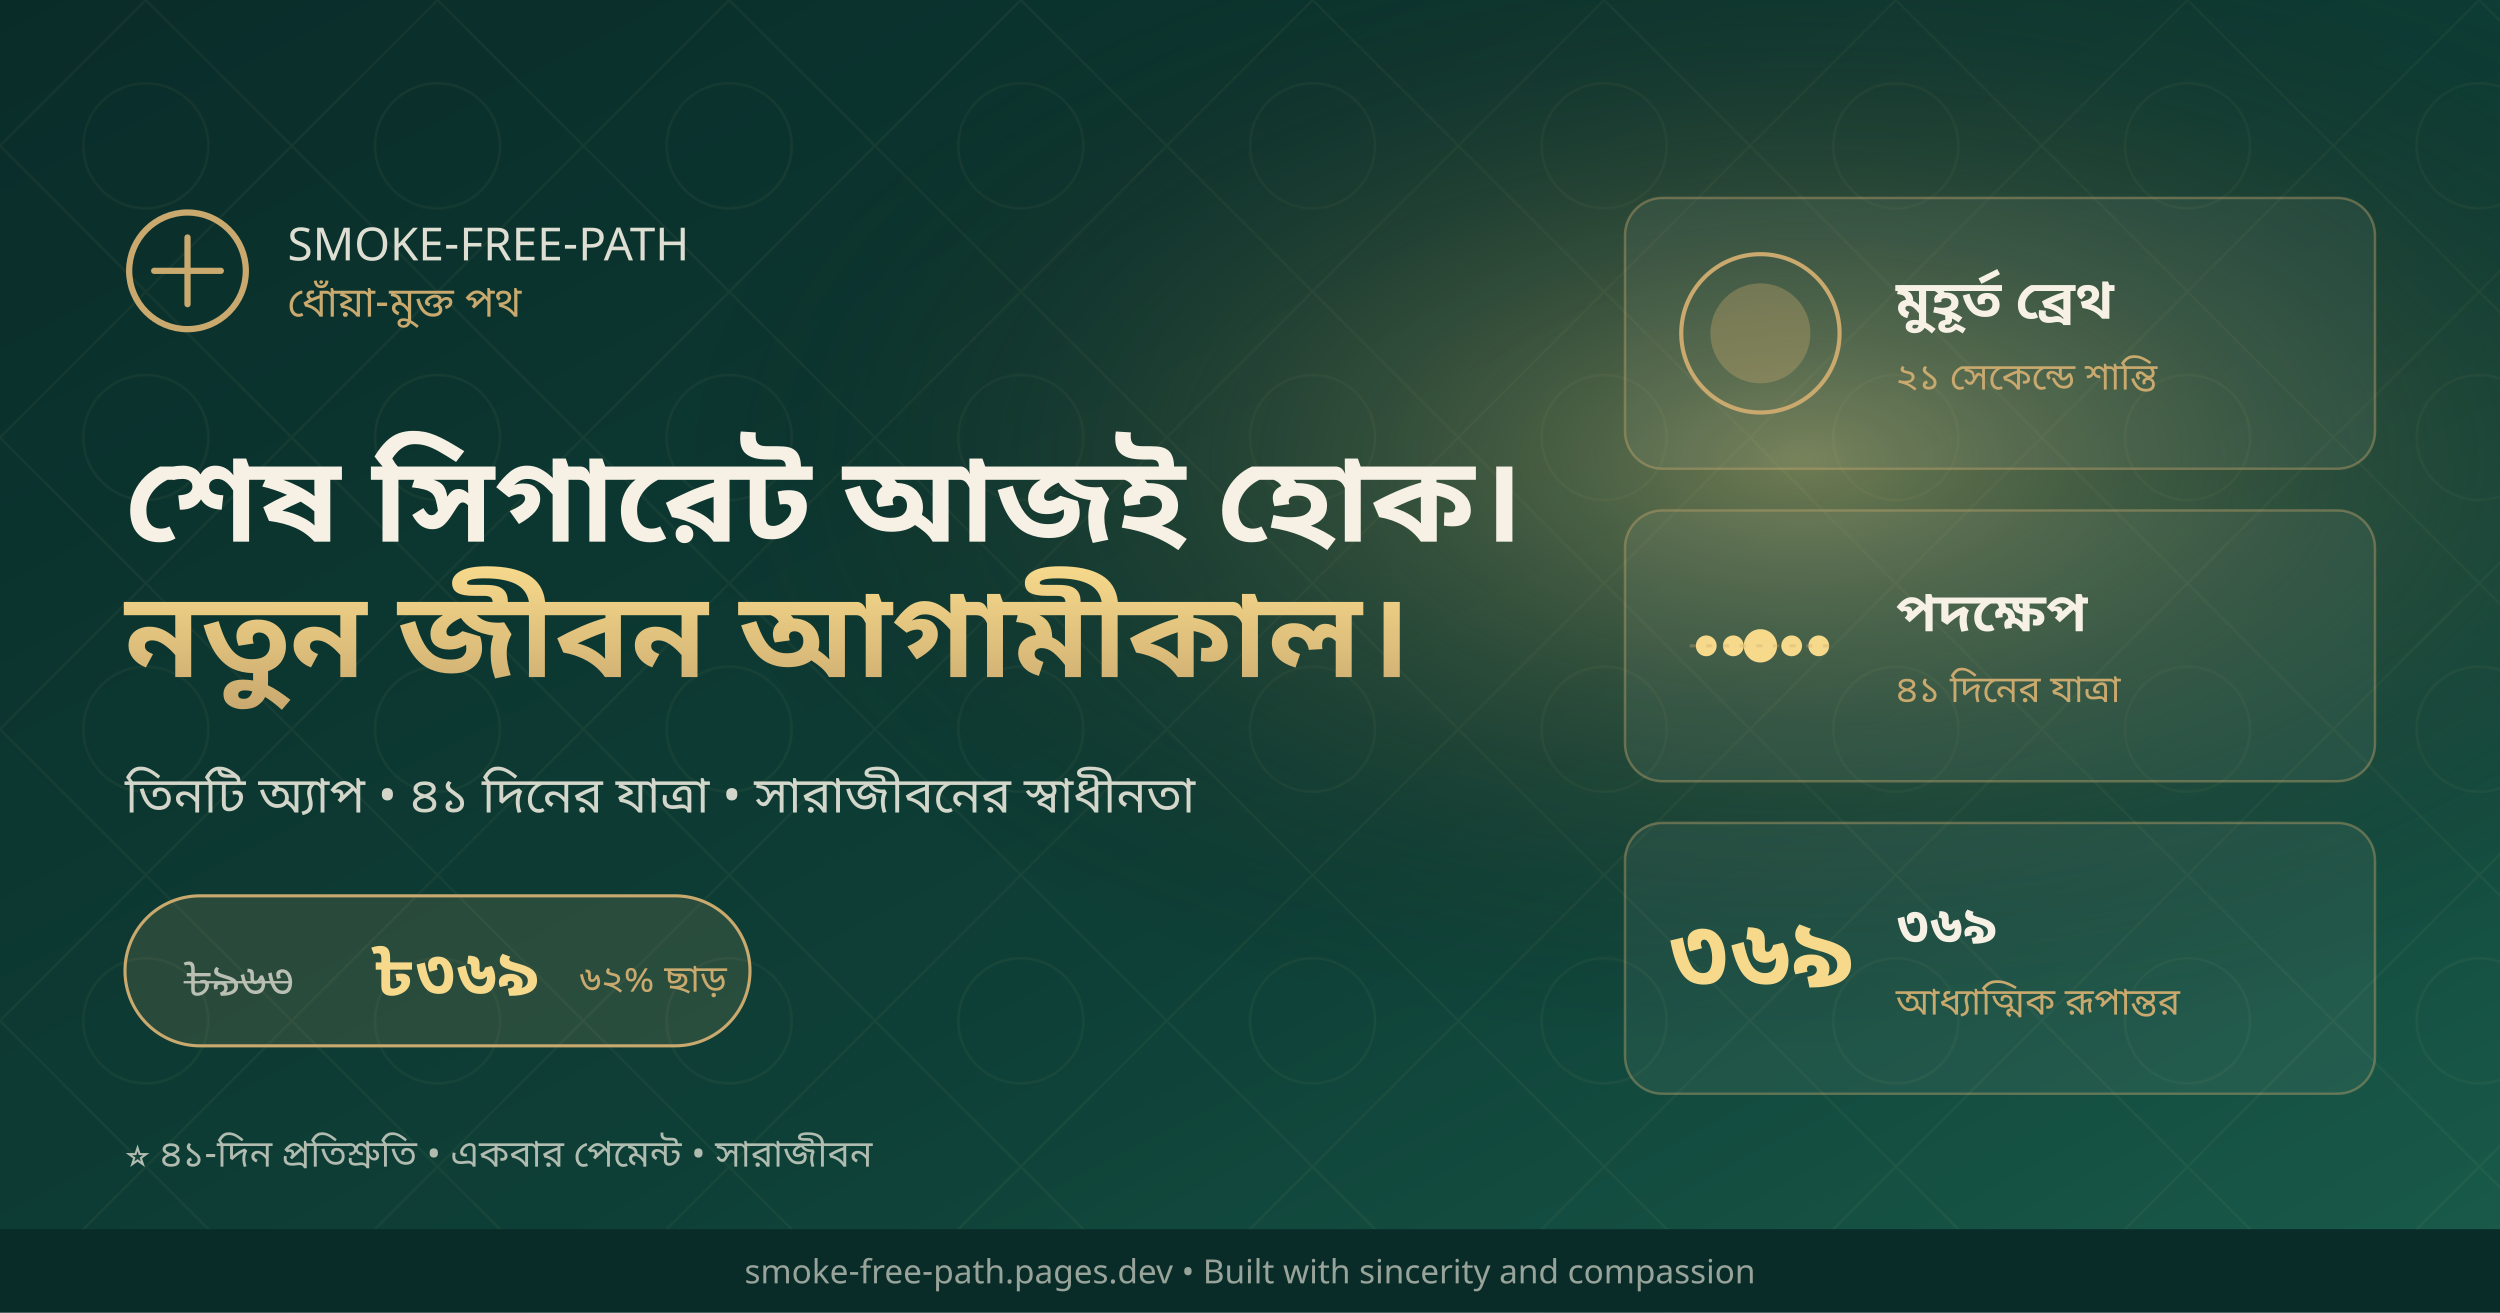
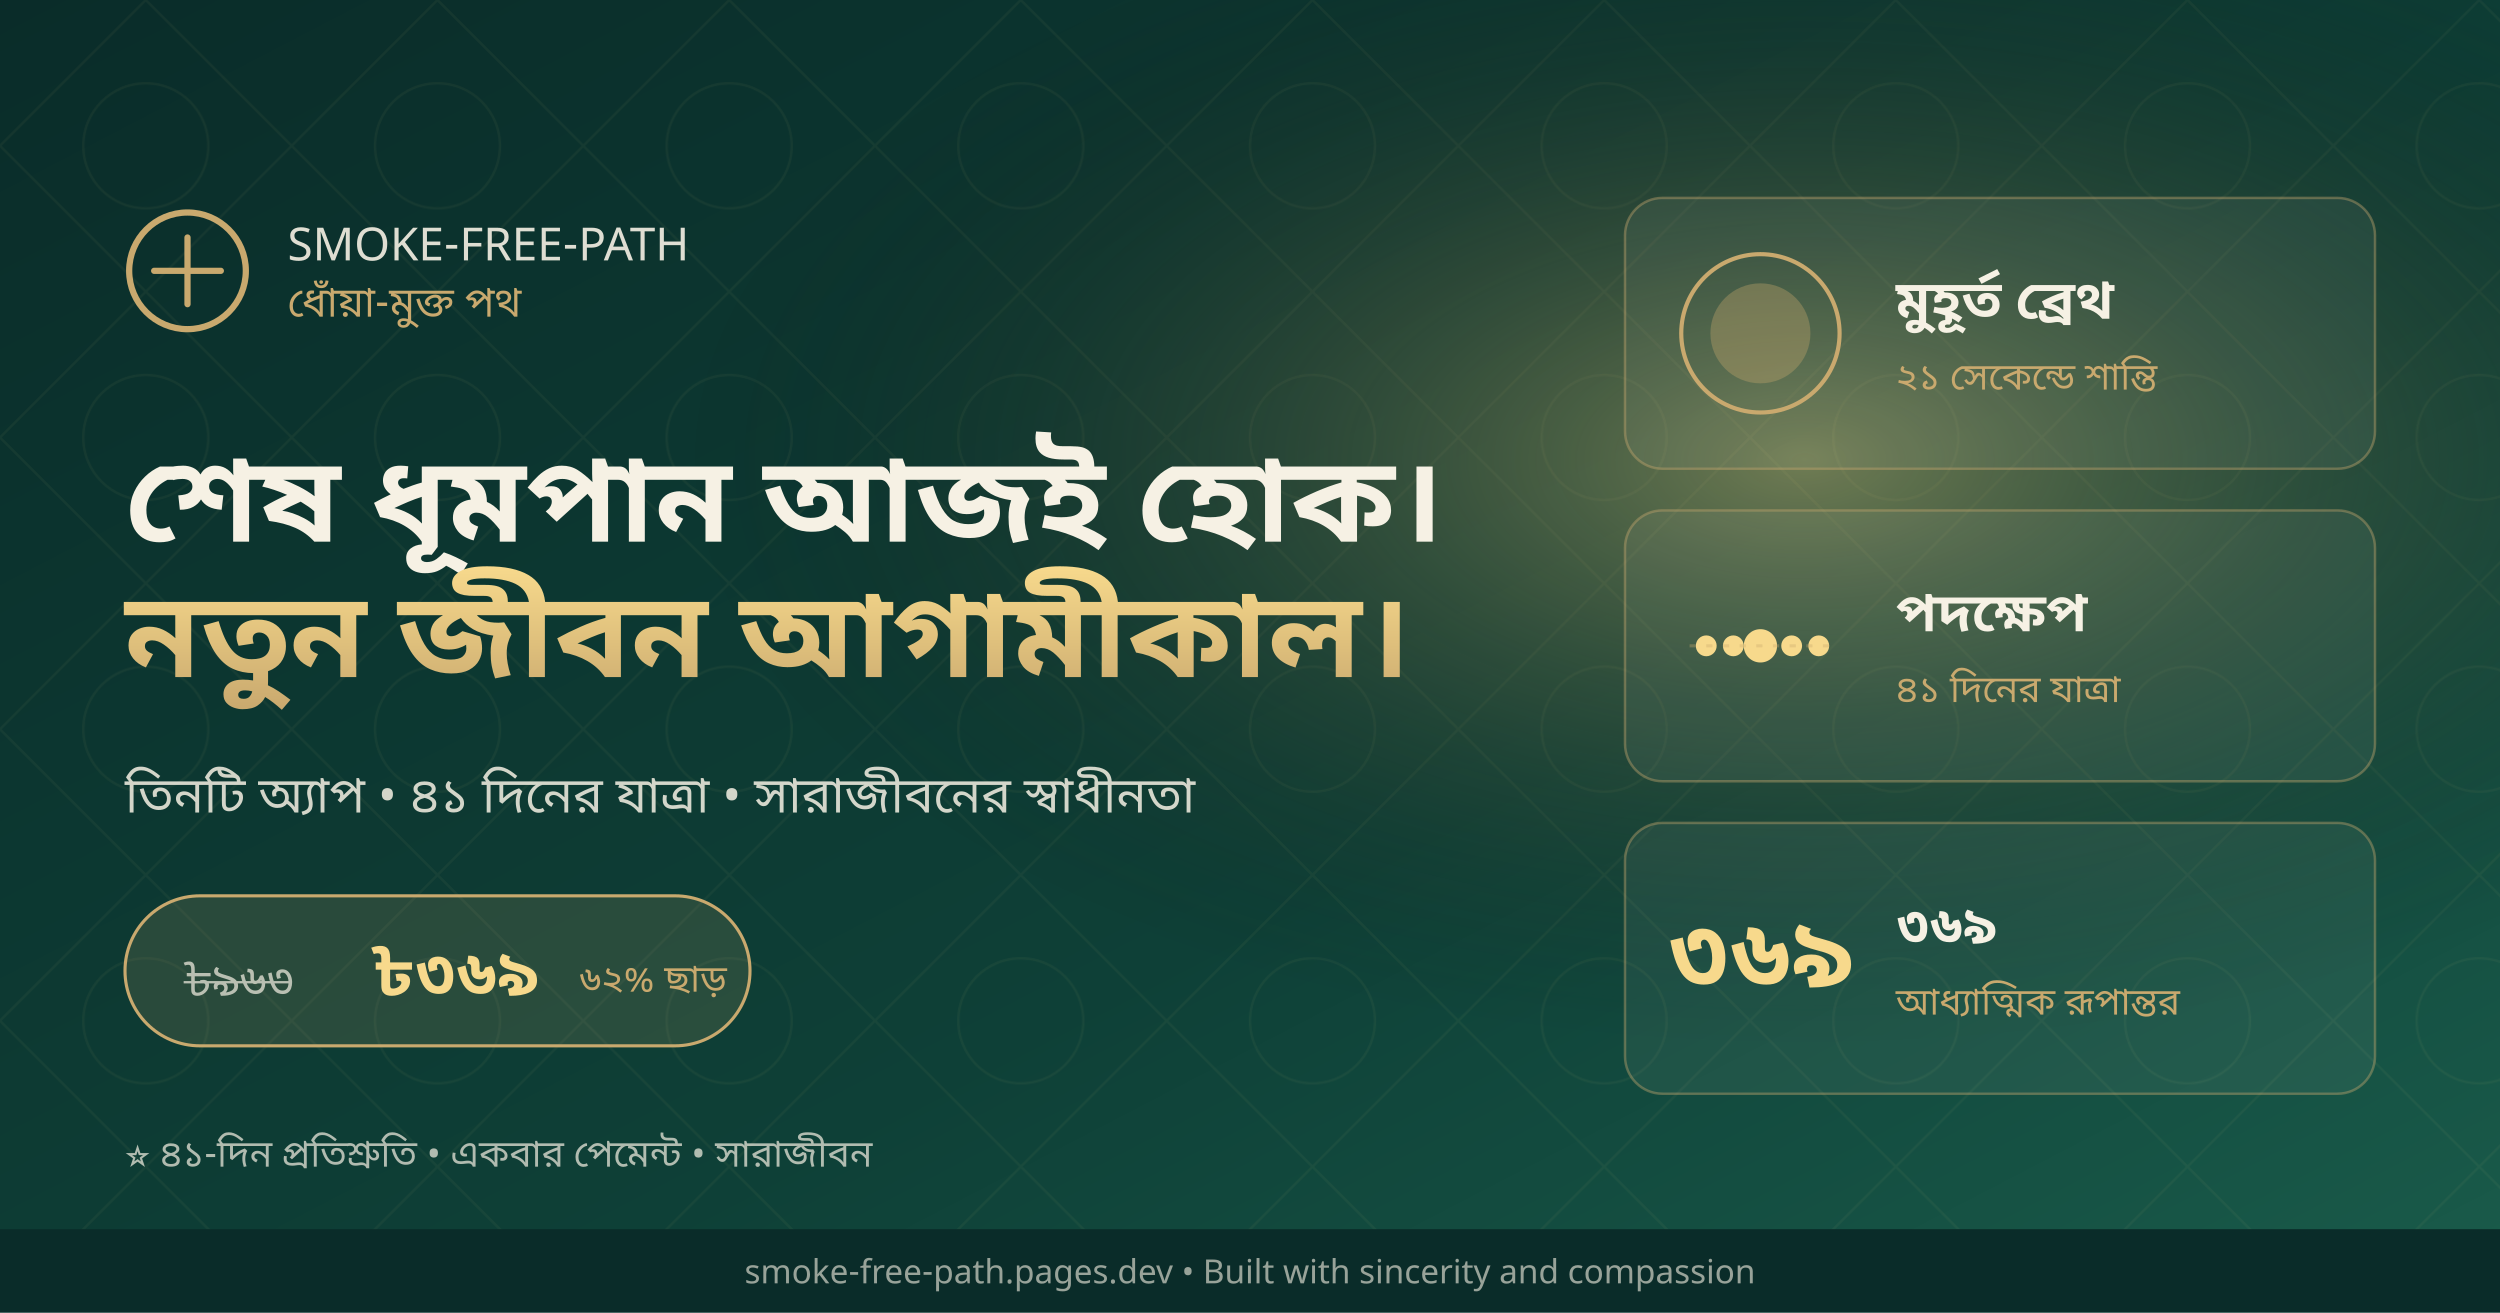
<svg xmlns="http://www.w3.org/2000/svg" viewBox="0 0 1200 630" width="1200" height="630" font-family="Hind Siliguri, Noto Sans Bengali, Lohit Bengali, sans-serif">
  <defs>
    <linearGradient id="bgHero" x1="0" y1="0" x2="1" y2="1">
      <stop offset="0%" stop-color="#0A2C29" />
      <stop offset="60%" stop-color="#0E4037" />
      <stop offset="100%" stop-color="#1A5C4B" />
    </linearGradient>
    <radialGradient id="halo" cx="72%" cy="35%" r="45%">
      <stop offset="0%" stop-color="#E7C878" stop-opacity="0.45" />
      <stop offset="100%" stop-color="#000" stop-opacity="0" />
    </radialGradient>
    <pattern id="geoHero" width="140" height="140" patternUnits="userSpaceOnUse">
      <g fill="none" stroke="#E7C878" stroke-opacity="0.05" stroke-width="1.2">
        <path d="M70 0 L140 70 L70 140 L0 70 Z" />
        <circle cx="70" cy="70" r="30" />
      </g>
    </pattern>
    <linearGradient id="goldLine" x1="0" y1="0" x2="0" y2="1">
      <stop offset="0%" stop-color="#F7D98C" />
      <stop offset="100%" stop-color="#C9A96E" />
    </linearGradient>
  </defs>
  <rect width="1200" height="630" fill="url(#bgHero)" />
  <rect width="1200" height="630" fill="url(#geoHero)" />
  <rect width="1200" height="630" fill="url(#halo)" />
  <g transform="translate(60 100)">
    <g>
      <circle cx="30" cy="30" r="28" fill="none" stroke="#C9A96E" stroke-width="3" />
      <path d="M14 30 L46 30 M30 14 L30 46" stroke="#C9A96E" stroke-width="3" stroke-linecap="round" />
    </g>
    <text x="78" y="25" fill="#F6F1E4" font-size="22" font-weight="500" opacity="0.9">SMOKE-FREE-PATH</text>
    <text x="78" y="52" fill="#C9A96E" font-size="20" font-weight="500">ধোঁয়া-মুক্ত পথ</text>
-     <text x="0" y="160" fill="#F6F1E4" font-size="58" font-weight="700">শেষ সিগারেট আজই হোক।</text>
+     <text x="0" y="160" fill="#F6F1E4" font-size="58" font-weight="700">শেষ ধূমপান আজই হোক।</text>
    <text x="0" y="225" fill="url(#goldLine)" font-size="58" font-weight="700">নতুন জীবন আগামীকাল।</text>
    <text x="0" y="290" fill="#F6F1E4" opacity="0.85" font-size="24" font-weight="500">তিনটি অ্যাপ • ৪১ দিনের যাত্রা • সারাজীবনের স্বাধীনতা</text>
    <g transform="translate(0 330)">
      <rect x="0" y="0" width="300" height="72" rx="36" fill="#C9A96E" fill-opacity="0.15" stroke="#C9A96E" stroke-width="1.5" />
      <text x="28" y="48" fill="#F6F1E4" opacity="0.7" font-size="22" text-decoration="line-through">৳৯৬৩</text>
      <text x="118" y="48" fill="#F7D98C" font-size="32" font-weight="700">৳৩৬৯</text>
      <text x="218" y="46" fill="#C9A96E" font-size="18" font-weight="500">৬২% ছাড়</text>
    </g>
    <text x="0" y="460" fill="#F6F1E4" opacity="0.7" font-size="18">⭐ ৪১-দিন প্রতিশ্রুতি  •  একবার পেমেন্ট  •  সারাজীবন</text>
  </g>
  <g transform="translate(780 95)">
    <g>
      <rect x="0" y="0" width="360" height="130" rx="18" fill="#F6F1E4" fill-opacity="0.06" stroke="#C9A96E" stroke-opacity="0.4" stroke-width="1.2" />
      <g transform="translate(65 65)">
        <circle r="38" fill="none" stroke="#C9A96E" stroke-width="2" />
        <circle r="24" fill="#C9A96E" fill-opacity="0.35" />
      </g>
      <text x="130" y="58" fill="#F6F1E4" font-size="26" font-weight="700">মুহূর্ত ব্রেথ</text>
      <text x="130" y="92" fill="#C9A96E" font-size="18">২১ সেকেন্ডে শান্তি</text>
    </g>
    <g transform="translate(0 150)">
      <rect x="0" y="0" width="360" height="130" rx="18" fill="#F6F1E4" fill-opacity="0.06" stroke="#C9A96E" stroke-opacity="0.4" stroke-width="1.2" />
      <g transform="translate(65 65)">
        <g fill="#F7D98C">
          <circle cx="-26" cy="0" r="5" />
          <circle cx="-13" cy="0" r="5" />
          <circle cx="0" cy="0" r="8" />
          <circle cx="15" cy="0" r="5" />
          <circle cx="28" cy="0" r="5" />
        </g>
        <path d="M-34 0 L34 0" stroke="#C9A96E" stroke-opacity="0.35" stroke-width="1.5" stroke-dasharray="3 5" />
      </g>
      <text x="130" y="58" fill="#F6F1E4" font-size="26" font-weight="700">পদক্ষেপ</text>
      <text x="130" y="92" fill="#C9A96E" font-size="18">৪১ দিনের যাত্রা</text>
    </g>
    <g transform="translate(0 300)">
      <rect x="0" y="0" width="360" height="130" rx="18" fill="#F6F1E4" fill-opacity="0.06" stroke="#C9A96E" stroke-opacity="0.4" stroke-width="1.2" />
      <g transform="translate(65 65)" fill="#F7D98C">
        <text text-anchor="middle" y="14" font-size="48" font-weight="700">৩৬৯</text>
      </g>
      <text x="130" y="58" fill="#F6F1E4" font-size="26" font-weight="700">৩৬৯</text>
      <text x="130" y="92" fill="#C9A96E" font-size="18">আধ্যাত্মিক রূপান্তর</text>
    </g>
  </g>
  <rect x="0" y="590" width="1200" height="40" fill="#0A2C29" />
  <text x="600" y="616" text-anchor="middle" fill="#F6F1E4" opacity="0.6" font-size="16">smoke-free-path.pages.dev  •  Built with sincerity and compassion</text>
</svg>
